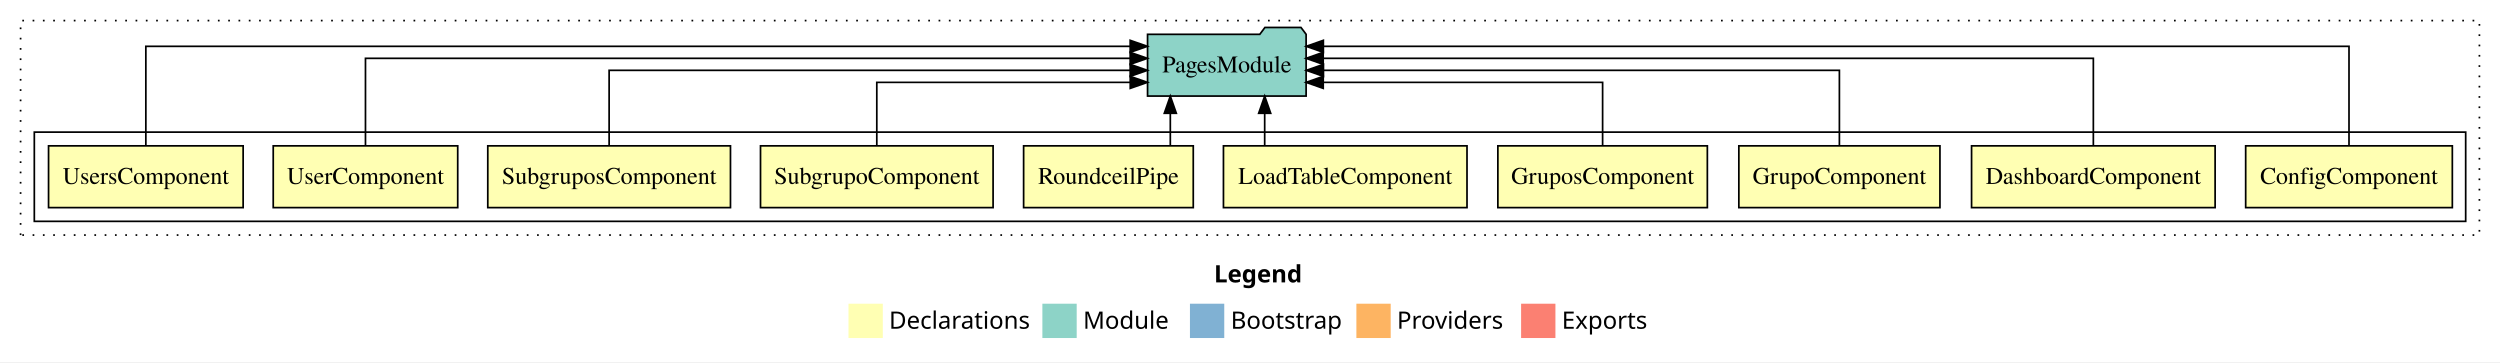
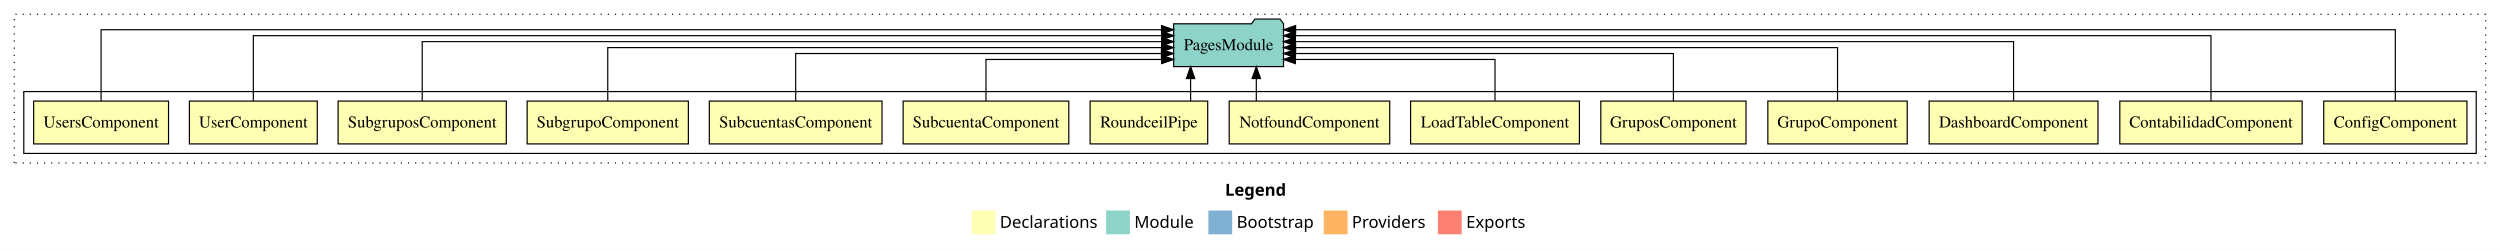
- <svg xmlns="http://www.w3.org/2000/svg" width="1457pt" height="211pt" viewBox="0.00 0.00 1457.00 211.00">
+ <svg xmlns="http://www.w3.org/2000/svg" width="2102pt" height="211pt" viewBox="0.00 0.00 2102.00 211.00">
  <g id="graph0" class="graph" transform="scale(1 1) rotate(0) translate(4 207)">
-     <polygon fill="#ffffff" stroke="transparent" points="-4,4 -4,-207 1453,-207 1453,4 -4,4" />
-     <text text-anchor="start" x="703.509" y="-42.4" font-family="sans-serif" font-weight="bold" font-size="14.00" fill="#000000">Legend</text>
-     <polygon fill="#ffffb3" stroke="transparent" points="490.5,-10 490.5,-30 510.5,-30 510.5,-10 490.5,-10" />
-     <text text-anchor="start" x="514.129" y="-15.4" font-family="sans-serif" font-size="14.00" fill="#000000">  Declarations</text>
-     <polygon fill="#8dd3c7" stroke="transparent" points="603.5,-10 603.5,-30 623.5,-30 623.5,-10 603.5,-10" />
-     <text text-anchor="start" x="627.225" y="-15.4" font-family="sans-serif" font-size="14.00" fill="#000000">  Module</text>
-     <polygon fill="#80b1d3" stroke="transparent" points="689.5,-10 689.5,-30 709.5,-30 709.5,-10 689.5,-10" />
-     <text text-anchor="start" x="713.281" y="-15.4" font-family="sans-serif" font-size="14.00" fill="#000000">  Bootstrap</text>
-     <polygon fill="#fdb462" stroke="transparent" points="786.5,-10 786.5,-30 806.5,-30 806.5,-10 786.5,-10" />
-     <text text-anchor="start" x="810.173" y="-15.4" font-family="sans-serif" font-size="14.00" fill="#000000">  Providers</text>
-     <polygon fill="#fb8072" stroke="transparent" points="882.5,-10 882.5,-30 902.5,-30 902.5,-10 882.5,-10" />
-     <text text-anchor="start" x="906.226" y="-15.4" font-family="sans-serif" font-size="14.00" fill="#000000">  Exports</text>
+     <polygon fill="#ffffff" stroke="transparent" points="-4,4 -4,-207 2098,-207 2098,4 -4,4" />
+     <text text-anchor="start" x="1026.009" y="-42.4" font-family="sans-serif" font-weight="bold" font-size="14.00" fill="#000000">Legend</text>
+     <polygon fill="#ffffb3" stroke="transparent" points="813,-10 813,-30 833,-30 833,-10 813,-10" />
+     <text text-anchor="start" x="836.629" y="-15.4" font-family="sans-serif" font-size="14.00" fill="#000000">  Declarations</text>
+     <polygon fill="#8dd3c7" stroke="transparent" points="926,-10 926,-30 946,-30 946,-10 926,-10" />
+     <text text-anchor="start" x="949.725" y="-15.4" font-family="sans-serif" font-size="14.00" fill="#000000">  Module</text>
+     <polygon fill="#80b1d3" stroke="transparent" points="1012,-10 1012,-30 1032,-30 1032,-10 1012,-10" />
+     <text text-anchor="start" x="1035.781" y="-15.4" font-family="sans-serif" font-size="14.00" fill="#000000">  Bootstrap</text>
+     <polygon fill="#fdb462" stroke="transparent" points="1109,-10 1109,-30 1129,-30 1129,-10 1109,-10" />
+     <text text-anchor="start" x="1132.673" y="-15.4" font-family="sans-serif" font-size="14.00" fill="#000000">  Providers</text>
+     <polygon fill="#fb8072" stroke="transparent" points="1205,-10 1205,-30 1225,-30 1225,-10 1205,-10" />
+     <text text-anchor="start" x="1228.726" y="-15.4" font-family="sans-serif" font-size="14.00" fill="#000000">  Exports</text>
    <g id="clust1" class="cluster">
-       <polygon fill="none" stroke="#000000" stroke-dasharray="1,5" points="8,-70 8,-195 1441,-195 1441,-70 8,-70" />
+       <polygon fill="none" stroke="#000000" stroke-dasharray="1,5" points="8,-70 8,-195 2086,-195 2086,-70 8,-70" />
    </g>
    <g id="clust2" class="cluster">
-       <polygon fill="none" stroke="#000000" points="16,-78 16,-130 1433,-130 1433,-78 16,-78" />
+       <polygon fill="none" stroke="#000000" points="16,-78 16,-130 2078,-130 2078,-78 16,-78" />
    </g>
    <g id="node1" class="node">
-       <polygon fill="#ffffb3" stroke="#000000" points="1425.22,-122 1304.78,-122 1304.78,-86 1425.22,-86 1425.22,-122" />
-       <text text-anchor="middle" x="1365" y="-99.8" font-family="Times,serif" font-size="14.00" fill="#000000">ConfigComponent</text>
+       <polygon fill="#ffffb3" stroke="#000000" points="2070.22,-122 1949.78,-122 1949.78,-86 2070.22,-86 2070.22,-122" />
+       <text text-anchor="middle" x="2010" y="-99.8" font-family="Times,serif" font-size="14.00" fill="#000000">ConfigComponent</text>
+     </g>
+     <g id="node15" class="node">
+       <polygon fill="#8dd3c7" stroke="#000000" points="1075.206,-187 1072.206,-191 1051.206,-191 1048.206,-187 982.794,-187 982.794,-151 1075.206,-151 1075.206,-187" />
+       <text text-anchor="middle" x="1029" y="-164.8" font-family="Times,serif" font-size="14.00" fill="#000000">PagesModule</text>
+     </g>
+     <g id="edge1" class="edge">
+       <path fill="none" stroke="#000000" d="M2010,-122.091C2010,-145.133 2010,-182 2010,-182 2010,-182 1085.327,-182 1085.327,-182" />
+       <polygon fill="#000000" stroke="#000000" points="1085.327,-178.5 1075.327,-182 1085.327,-185.5 1085.327,-178.5" />
+     </g>
+     <g id="node2" class="node">
+       <polygon fill="#ffffb3" stroke="#000000" points="1931.661,-122 1778.339,-122 1778.339,-86 1931.661,-86 1931.661,-122" />
+       <text text-anchor="middle" x="1855" y="-99.8" font-family="Times,serif" font-size="14.00" fill="#000000">ContabilidadComponent</text>
+     </g>
+     <g id="edge2" class="edge">
+       <path fill="none" stroke="#000000" d="M1855,-122.045C1855,-143.662 1855,-177 1855,-177 1855,-177 1085.179,-177 1085.179,-177" />
+       <polygon fill="#000000" stroke="#000000" points="1085.179,-173.5 1075.179,-177 1085.179,-180.5 1085.179,-173.5" />
+     </g>
+     <g id="node3" class="node">
+       <polygon fill="#ffffb3" stroke="#000000" points="1759.973,-122 1618.027,-122 1618.027,-86 1759.973,-86 1759.973,-122" />
+       <text text-anchor="middle" x="1689" y="-99.8" font-family="Times,serif" font-size="14.00" fill="#000000">DashboardComponent</text>
+     </g>
+     <g id="edge3" class="edge">
+       <path fill="none" stroke="#000000" d="M1689,-122.223C1689,-142.365 1689,-172 1689,-172 1689,-172 1085.148,-172 1085.148,-172" />
+       <polygon fill="#000000" stroke="#000000" points="1085.148,-168.5 1075.148,-172 1085.148,-175.5 1085.148,-168.5" />
+     </g>
+     <g id="node4" class="node">
+       <polygon fill="#ffffb3" stroke="#000000" points="1599.6,-122 1482.4,-122 1482.4,-86 1599.6,-86 1599.6,-122" />
+       <text text-anchor="middle" x="1541" y="-99.8" font-family="Times,serif" font-size="14.00" fill="#000000">GrupoComponent</text>
+     </g>
+     <g id="edge4" class="edge">
+       <path fill="none" stroke="#000000" d="M1541,-122.222C1541,-140.828 1541,-167 1541,-167 1541,-167 1085.34,-167 1085.34,-167" />
+       <polygon fill="#000000" stroke="#000000" points="1085.34,-163.5 1075.34,-167 1085.34,-170.5 1085.34,-163.5" />
+     </g>
+     <g id="node5" class="node">
+       <polygon fill="#ffffb3" stroke="#000000" points="1464.045,-122 1341.955,-122 1341.955,-86 1464.045,-86 1464.045,-122" />
+       <text text-anchor="middle" x="1403" y="-99.8" font-family="Times,serif" font-size="14.00" fill="#000000">GruposComponent</text>
+     </g>
+     <g id="edge5" class="edge">
+       <path fill="none" stroke="#000000" d="M1403,-122.034C1403,-139.06 1403,-162 1403,-162 1403,-162 1085.235,-162 1085.235,-162" />
+       <polygon fill="#000000" stroke="#000000" points="1085.235,-158.5 1075.235,-162 1085.235,-165.5 1085.235,-158.5" />
+     </g>
+     <g id="node6" class="node">
+       <polygon fill="#ffffb3" stroke="#000000" points="1323.972,-122 1182.028,-122 1182.028,-86 1323.972,-86 1323.972,-122" />
+       <text text-anchor="middle" x="1253" y="-99.8" font-family="Times,serif" font-size="14.00" fill="#000000">LoadTableComponent</text>
+     </g>
+     <g id="edge6" class="edge">
+       <path fill="none" stroke="#000000" d="M1253,-122.24C1253,-137.571 1253,-157 1253,-157 1253,-157 1085.141,-157 1085.141,-157" />
+       <polygon fill="#000000" stroke="#000000" points="1085.141,-153.5 1075.141,-157 1085.141,-160.5 1085.141,-153.5" />
+     </g>
+     <g id="node7" class="node">
+       <polygon fill="#ffffb3" stroke="#000000" points="1164.49,-122 1029.51,-122 1029.51,-86 1164.49,-86 1164.49,-122" />
+       <text text-anchor="middle" x="1097" y="-99.8" font-family="Times,serif" font-size="14.00" fill="#000000">NotfoundComponent</text>
+     </g>
+     <g id="edge7" class="edge">
+       <path fill="none" stroke="#000000" d="M1052.304,-122.106C1052.304,-122.106 1052.304,-140.991 1052.304,-140.991" />
+       <polygon fill="#000000" stroke="#000000" points="1048.804,-140.991 1052.304,-150.991 1055.804,-140.991 1048.804,-140.991" />
+     </g>
+     <g id="node8" class="node">
+       <polygon fill="#ffffb3" stroke="#000000" points="1011.436,-122 912.564,-122 912.564,-86 1011.436,-86 1011.436,-122" />
+       <text text-anchor="middle" x="962" y="-99.8" font-family="Times,serif" font-size="14.00" fill="#000000">RoundceilPipe</text>
+     </g>
+     <g id="edge8" class="edge">
+       <path fill="none" stroke="#000000" d="M997.057,-122.106C997.057,-122.106 997.057,-140.991 997.057,-140.991" />
+       <polygon fill="#000000" stroke="#000000" points="993.557,-140.991 997.057,-150.991 1000.557,-140.991 993.557,-140.991" />
+     </g>
+     <g id="node9" class="node">
+       <polygon fill="#ffffb3" stroke="#000000" points="894.65,-122 755.35,-122 755.35,-86 894.65,-86 894.65,-122" />
+       <text text-anchor="middle" x="825" y="-99.8" font-family="Times,serif" font-size="14.00" fill="#000000">SubcuentaComponent</text>
+     </g>
+     <g id="edge9" class="edge">
+       <path fill="none" stroke="#000000" d="M825,-122.24C825,-137.571 825,-157 825,-157 825,-157 972.709,-157 972.709,-157" />
+       <polygon fill="#000000" stroke="#000000" points="972.709,-160.5 982.709,-157 972.709,-153.5 972.709,-160.5" />
+     </g>
+     <g id="node10" class="node">
+       <polygon fill="#ffffb3" stroke="#000000" points="737.594,-122 592.406,-122 592.406,-86 737.594,-86 737.594,-122" />
+       <text text-anchor="middle" x="665" y="-99.8" font-family="Times,serif" font-size="14.00" fill="#000000">SubcuentasComponent</text>
+     </g>
+     <g id="edge10" class="edge">
+       <path fill="none" stroke="#000000" d="M665,-122.034C665,-139.06 665,-162 665,-162 665,-162 972.529,-162 972.529,-162" />
+       <polygon fill="#000000" stroke="#000000" points="972.529,-165.5 982.529,-162 972.529,-158.5 972.529,-165.5" />
    </g>
    <g id="node11" class="node">
-       <polygon fill="#8dd3c7" stroke="#000000" points="757.206,-187 754.206,-191 733.206,-191 730.206,-187 664.794,-187 664.794,-151 757.206,-151 757.206,-187" />
-       <text text-anchor="middle" x="711" y="-164.8" font-family="Times,serif" font-size="14.00" fill="#000000">PagesModule</text>
-     </g>
-     <g id="edge1" class="edge">
-       <path fill="none" stroke="#000000" d="M1365,-122.011C1365,-144.485 1365,-180 1365,-180 1365,-180 767.249,-180 767.249,-180" />
-       <polygon fill="#000000" stroke="#000000" points="767.249,-176.5 757.249,-180 767.249,-183.5 767.249,-176.5" />
-     </g>
-     <g id="node2" class="node">
-       <polygon fill="#ffffb3" stroke="#000000" points="1286.973,-122 1145.027,-122 1145.027,-86 1286.973,-86 1286.973,-122" />
-       <text text-anchor="middle" x="1216" y="-99.8" font-family="Times,serif" font-size="14.00" fill="#000000">DashboardComponent</text>
-     </g>
-     <g id="edge2" class="edge">
-       <path fill="none" stroke="#000000" d="M1216,-122.129C1216,-142.572 1216,-173 1216,-173 1216,-173 767.154,-173 767.154,-173" />
-       <polygon fill="#000000" stroke="#000000" points="767.154,-169.5 757.154,-173 767.154,-176.5 767.154,-169.5" />
-     </g>
-     <g id="node3" class="node">
-       <polygon fill="#ffffb3" stroke="#000000" points="1126.6,-122 1009.4,-122 1009.4,-86 1126.6,-86 1126.6,-122" />
-       <text text-anchor="middle" x="1068" y="-99.8" font-family="Times,serif" font-size="14.00" fill="#000000">GrupoComponent</text>
-     </g>
-     <g id="edge3" class="edge">
-       <path fill="none" stroke="#000000" d="M1068,-122.267C1068,-140.555 1068,-166 1068,-166 1068,-166 767.306,-166 767.306,-166" />
-       <polygon fill="#000000" stroke="#000000" points="767.306,-162.5 757.306,-166 767.306,-169.5 767.306,-162.5" />
-     </g>
-     <g id="node4" class="node">
-       <polygon fill="#ffffb3" stroke="#000000" points="991.045,-122 868.955,-122 868.955,-86 991.045,-86 991.045,-122" />
-       <text text-anchor="middle" x="930" y="-99.8" font-family="Times,serif" font-size="14.00" fill="#000000">GruposComponent</text>
-     </g>
-     <g id="edge4" class="edge">
-       <path fill="none" stroke="#000000" d="M930,-122.009C930,-138.049 930,-159 930,-159 930,-159 767.177,-159 767.177,-159" />
-       <polygon fill="#000000" stroke="#000000" points="767.177,-155.5 757.177,-159 767.177,-162.5 767.177,-155.5" />
-     </g>
-     <g id="node5" class="node">
-       <polygon fill="#ffffb3" stroke="#000000" points="850.972,-122 709.028,-122 709.028,-86 850.972,-86 850.972,-122" />
-       <text text-anchor="middle" x="780" y="-99.8" font-family="Times,serif" font-size="14.00" fill="#000000">LoadTableComponent</text>
-     </g>
-     <g id="edge5" class="edge">
-       <path fill="none" stroke="#000000" d="M733.059,-122.106C733.059,-122.106 733.059,-140.991 733.059,-140.991" />
-       <polygon fill="#000000" stroke="#000000" points="729.559,-140.991 733.059,-150.991 736.559,-140.991 729.559,-140.991" />
-     </g>
-     <g id="node6" class="node">
-       <polygon fill="#ffffb3" stroke="#000000" points="691.436,-122 592.564,-122 592.564,-86 691.436,-86 691.436,-122" />
-       <text text-anchor="middle" x="642" y="-99.8" font-family="Times,serif" font-size="14.00" fill="#000000">RoundceilPipe</text>
-     </g>
-     <g id="edge6" class="edge">
-       <path fill="none" stroke="#000000" d="M678.057,-122.106C678.057,-122.106 678.057,-140.991 678.057,-140.991" />
-       <polygon fill="#000000" stroke="#000000" points="674.557,-140.991 678.057,-150.991 681.557,-140.991 674.557,-140.991" />
-     </g>
-     <g id="node7" class="node">
      <polygon fill="#ffffb3" stroke="#000000" points="574.776,-122 439.224,-122 439.224,-86 574.776,-86 574.776,-122" />
      <text text-anchor="middle" x="507" y="-99.8" font-family="Times,serif" font-size="14.00" fill="#000000">SubgrupoComponent</text>
    </g>
-     <g id="edge7" class="edge">
-       <path fill="none" stroke="#000000" d="M507,-122.009C507,-138.049 507,-159 507,-159 507,-159 654.709,-159 654.709,-159" />
-       <polygon fill="#000000" stroke="#000000" points="654.709,-162.5 664.709,-159 654.709,-155.5 654.709,-162.5" />
+     <g id="edge11" class="edge">
+       <path fill="none" stroke="#000000" d="M507,-122.222C507,-140.828 507,-167 507,-167 507,-167 972.676,-167 972.676,-167" />
+       <polygon fill="#000000" stroke="#000000" points="972.676,-170.5 982.676,-167 972.676,-163.5 972.676,-170.5" />
    </g>
-     <g id="node8" class="node">
+     <g id="node12" class="node">
      <polygon fill="#ffffb3" stroke="#000000" points="421.72,-122 280.28,-122 280.28,-86 421.72,-86 421.72,-122" />
      <text text-anchor="middle" x="351" y="-99.8" font-family="Times,serif" font-size="14.00" fill="#000000">SubgruposComponent</text>
    </g>
-     <g id="edge8" class="edge">
-       <path fill="none" stroke="#000000" d="M351,-122.267C351,-140.555 351,-166 351,-166 351,-166 654.673,-166 654.673,-166" />
-       <polygon fill="#000000" stroke="#000000" points="654.673,-169.5 664.673,-166 654.673,-162.5 654.673,-169.5" />
+     <g id="edge12" class="edge">
+       <path fill="none" stroke="#000000" d="M351,-122.223C351,-142.365 351,-172 351,-172 351,-172 972.665,-172 972.665,-172" />
+       <polygon fill="#000000" stroke="#000000" points="972.665,-175.5 982.665,-172 972.665,-168.5 972.665,-175.5" />
    </g>
-     <g id="node9" class="node">
+     <g id="node13" class="node">
      <polygon fill="#ffffb3" stroke="#000000" points="262.759,-122 155.241,-122 155.241,-86 262.759,-86 262.759,-122" />
      <text text-anchor="middle" x="209" y="-99.8" font-family="Times,serif" font-size="14.00" fill="#000000">UserComponent</text>
    </g>
-     <g id="edge9" class="edge">
-       <path fill="none" stroke="#000000" d="M209,-122.129C209,-142.572 209,-173 209,-173 209,-173 654.673,-173 654.673,-173" />
-       <polygon fill="#000000" stroke="#000000" points="654.673,-176.5 664.673,-173 654.673,-169.5 654.673,-176.5" />
+     <g id="edge13" class="edge">
+       <path fill="none" stroke="#000000" d="M209,-122.045C209,-143.662 209,-177 209,-177 209,-177 972.86,-177 972.86,-177" />
+       <polygon fill="#000000" stroke="#000000" points="972.86,-180.5 982.86,-177 972.86,-173.5 972.86,-180.5" />
    </g>
-     <g id="node10" class="node">
+     <g id="node14" class="node">
      <polygon fill="#ffffb3" stroke="#000000" points="137.704,-122 24.296,-122 24.296,-86 137.704,-86 137.704,-122" />
      <text text-anchor="middle" x="81" y="-99.8" font-family="Times,serif" font-size="14.00" fill="#000000">UsersComponent</text>
    </g>
-     <g id="edge10" class="edge">
-       <path fill="none" stroke="#000000" d="M81,-122.011C81,-144.485 81,-180 81,-180 81,-180 654.675,-180 654.675,-180" />
-       <polygon fill="#000000" stroke="#000000" points="654.675,-183.5 664.675,-180 654.675,-176.5 654.675,-183.5" />
+     <g id="edge14" class="edge">
+       <path fill="none" stroke="#000000" d="M81,-122.091C81,-145.133 81,-182 81,-182 81,-182 972.634,-182 972.634,-182" />
+       <polygon fill="#000000" stroke="#000000" points="972.634,-185.5 982.634,-182 972.634,-178.5 972.634,-185.5" />
    </g>
  </g>
</svg>
